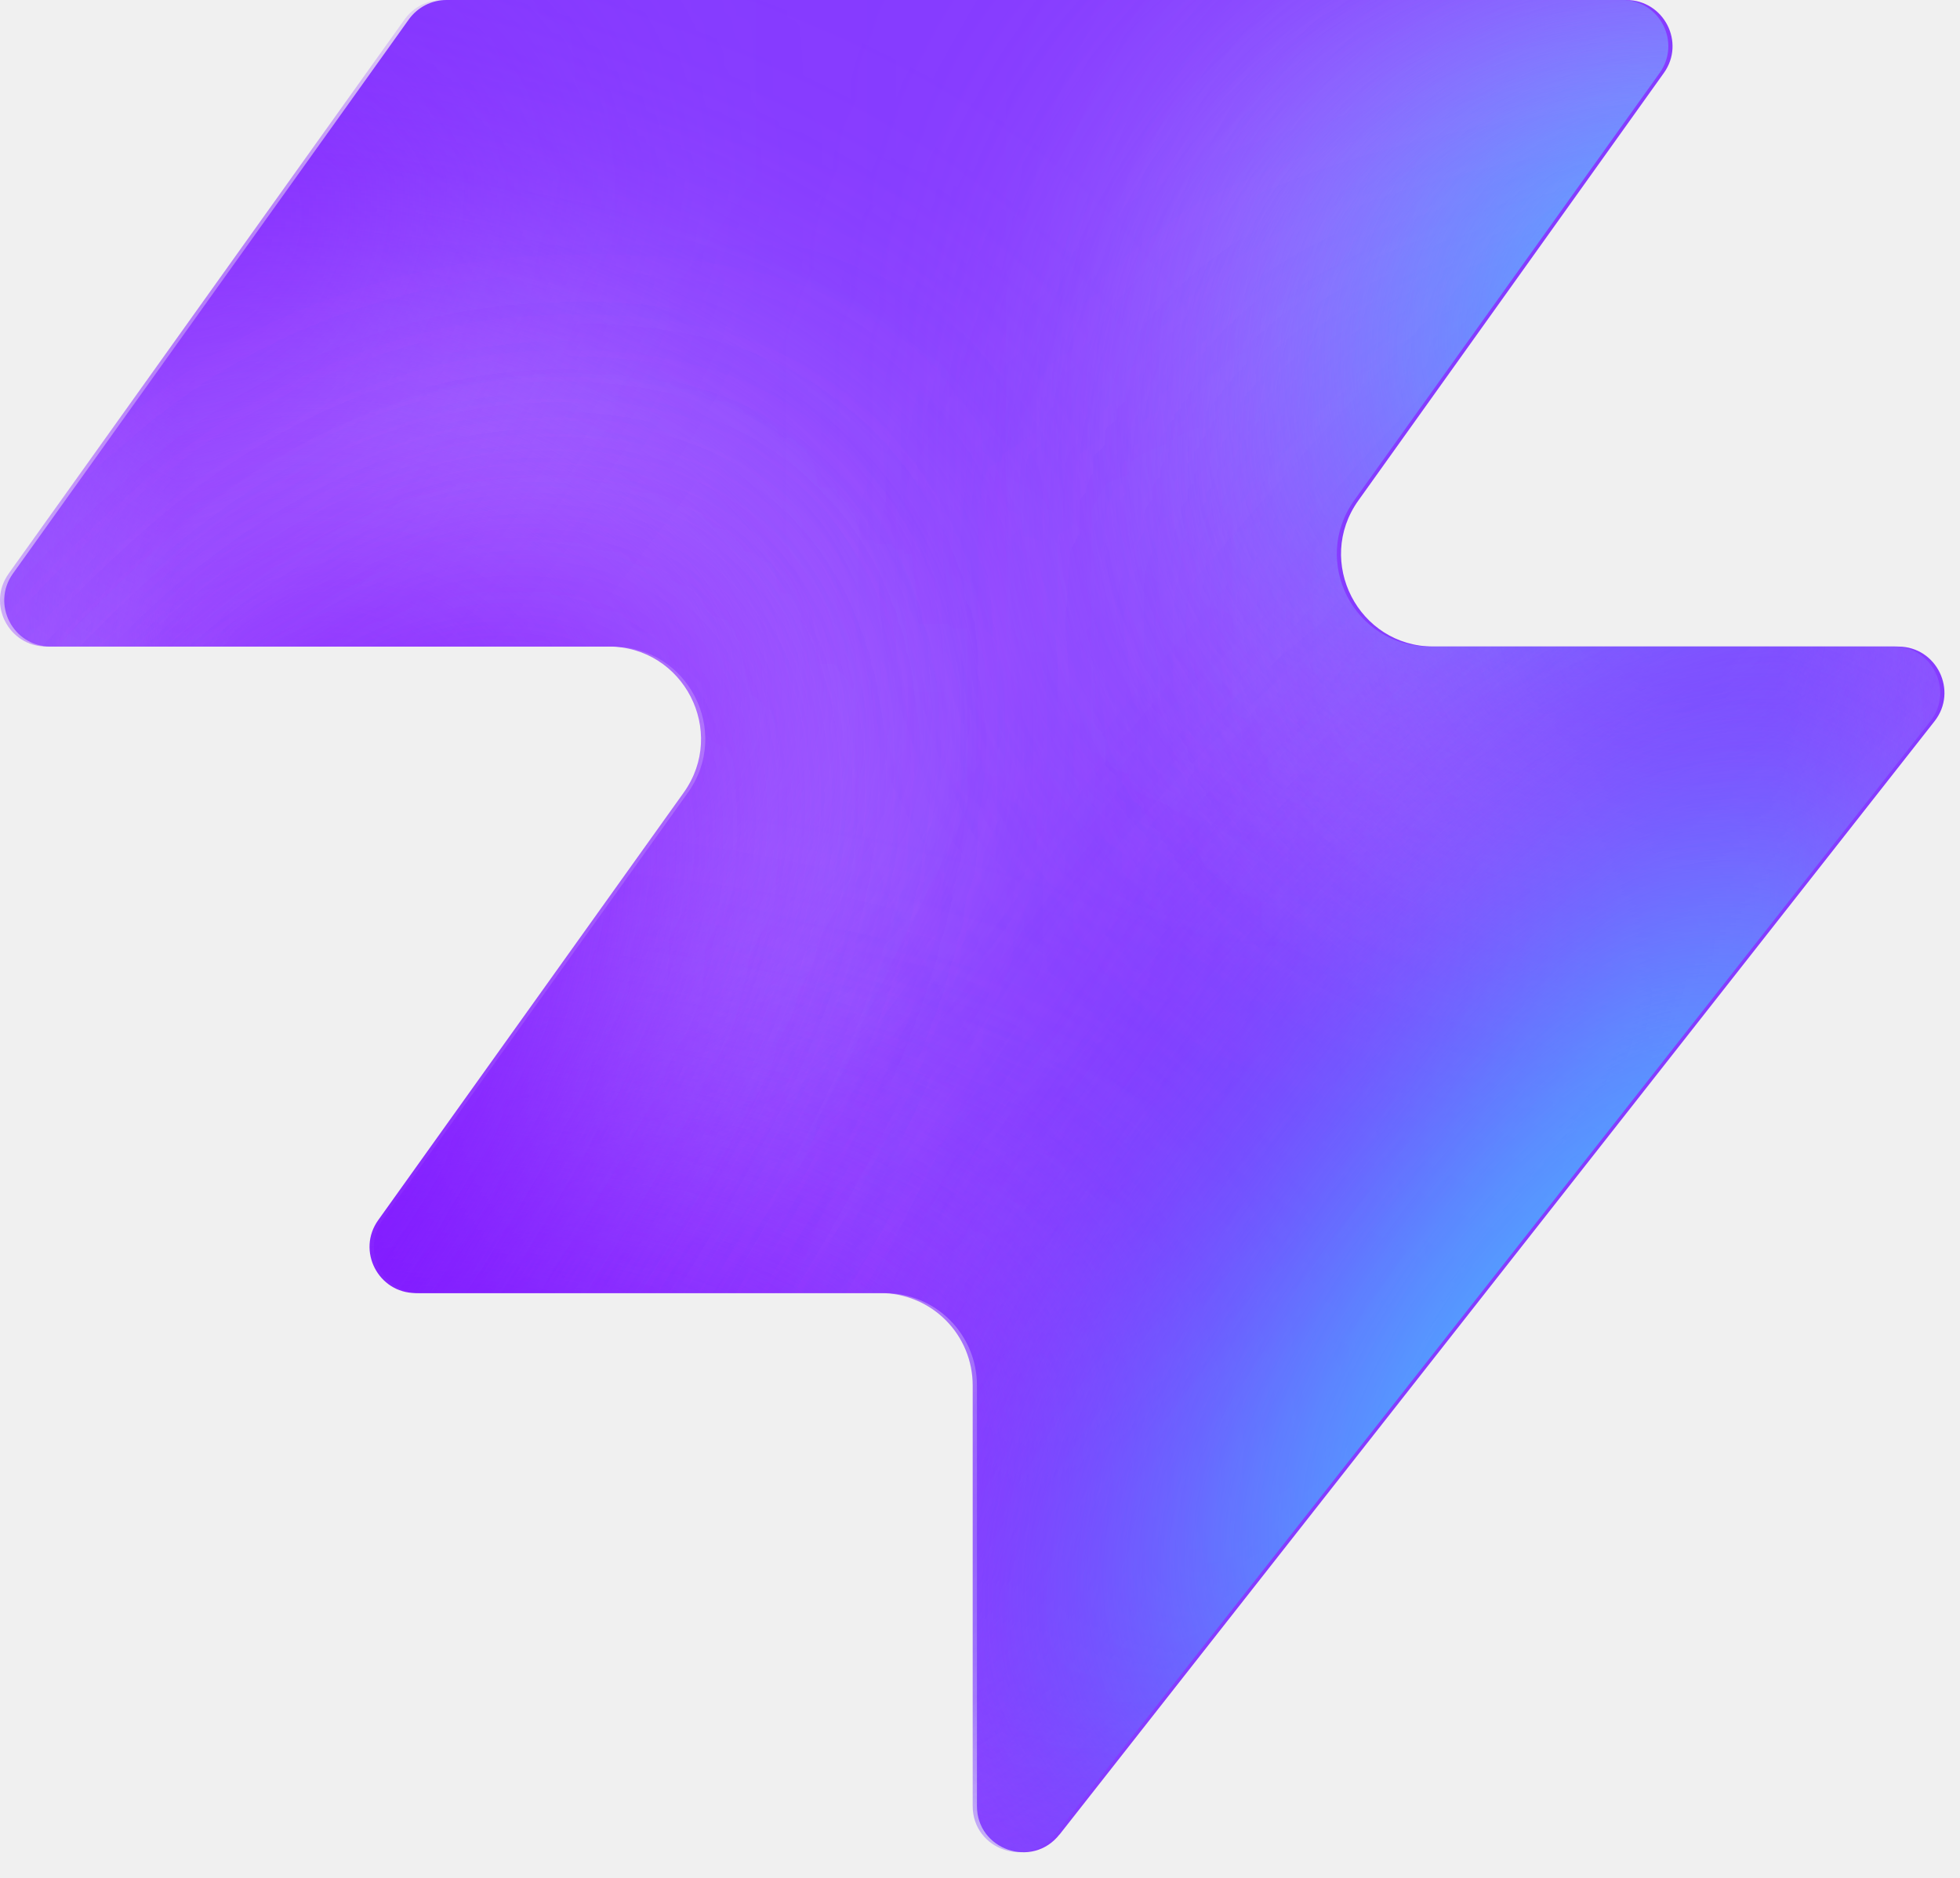
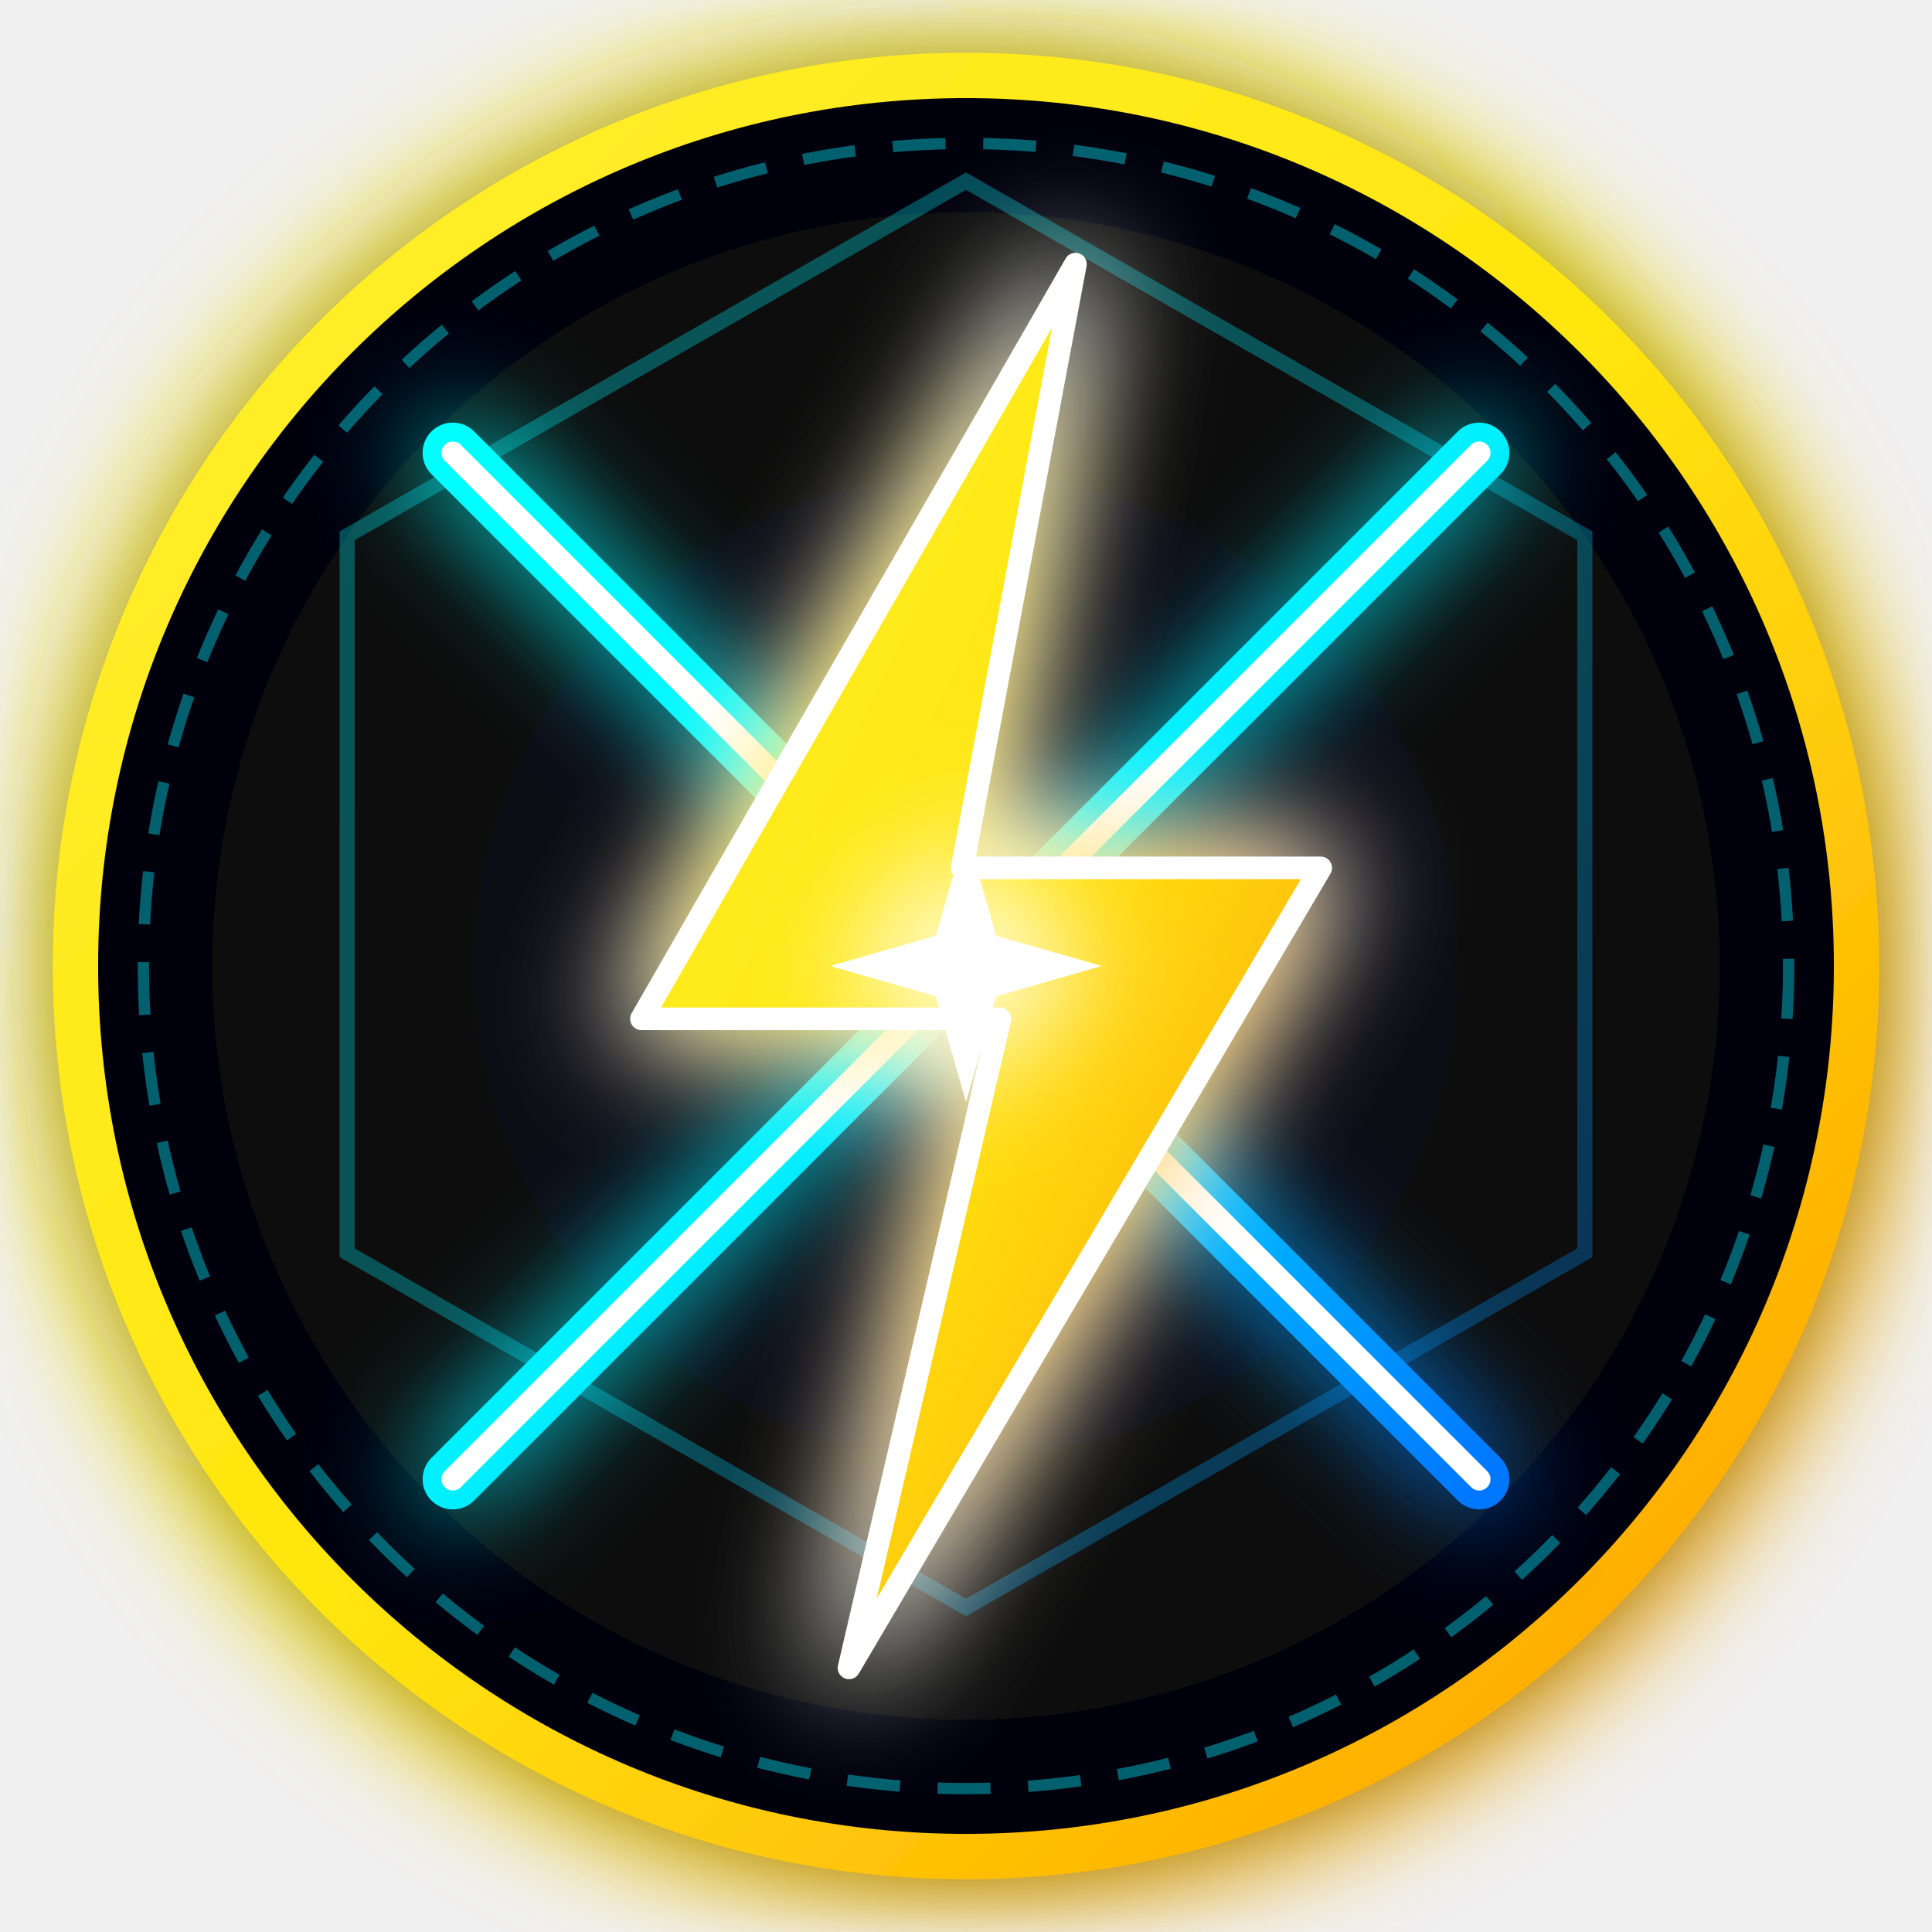
- <svg xmlns="http://www.w3.org/2000/svg" width="48" height="46" fill="none" viewBox="0 0 48 46">
-   <path fill="#863bff" d="M25.946 44.938c-.664.845-2.021.375-2.021-.698V33.937a2.26 2.26 0 0 0-2.262-2.262H10.287c-.92 0-1.456-1.04-.92-1.788l7.48-10.471c1.07-1.497 0-3.578-1.842-3.578H1.237c-.92 0-1.456-1.04-.92-1.788L10.013.474c.214-.297.556-.474.92-.474h28.894c.92 0 1.456 1.04.92 1.788l-7.48 10.471c-1.07 1.498 0 3.579 1.842 3.579h11.377c.943 0 1.473 1.088.89 1.83L25.947 44.94z" style="fill:#863bff;fill:color(display-p3 .525 .23 1);fill-opacity:1" />
-   <mask id="a" width="48" height="46" x="0" y="0" maskUnits="userSpaceOnUse" style="mask-type:alpha">
-     <path fill="#000" d="M25.842 44.938c-.664.844-2.021.375-2.021-.698V33.937a2.26 2.26 0 0 0-2.262-2.262H10.183c-.92 0-1.456-1.04-.92-1.788l7.48-10.471c1.07-1.498 0-3.579-1.842-3.579H1.133c-.92 0-1.456-1.04-.92-1.787L9.91.473c.214-.297.556-.474.92-.474h28.894c.92 0 1.456 1.04.92 1.788l-7.48 10.471c-1.07 1.498 0 3.578 1.842 3.578h11.377c.943 0 1.473 1.088.89 1.832L25.843 44.94z" style="fill:#000;fill-opacity:1" />
-   </mask>
-   <g mask="url(#a)">
-     <g filter="url(#b)">
-       <ellipse cx="5.508" cy="14.704" fill="#ede6ff" rx="5.508" ry="14.704" style="fill:#ede6ff;fill:color(display-p3 .927 .903 1);fill-opacity:1" transform="matrix(.00324 1 1 -.00324 -4.47 31.516)" />
-     </g>
-     <g filter="url(#c)">
-       <ellipse cx="10.399" cy="29.851" fill="#ede6ff" rx="10.399" ry="29.851" style="fill:#ede6ff;fill:color(display-p3 .927 .903 1);fill-opacity:1" transform="matrix(.00324 1 1 -.00324 -39.328 7.883)" />
-     </g>
-     <g filter="url(#d)">
-       <ellipse cx="5.508" cy="30.487" fill="#7e14ff" rx="5.508" ry="30.487" style="fill:#7e14ff;fill:color(display-p3 .492 .077 1);fill-opacity:1" transform="rotate(89.814 -25.913 -14.639)scale(1 -1)" />
-     </g>
-     <g filter="url(#e)">
-       <ellipse cx="5.508" cy="30.599" fill="#7e14ff" rx="5.508" ry="30.599" style="fill:#7e14ff;fill:color(display-p3 .492 .077 1);fill-opacity:1" transform="rotate(89.814 -32.644 -3.334)scale(1 -1)" />
-     </g>
-     <g filter="url(#f)">
-       <ellipse cx="5.508" cy="30.599" fill="#7e14ff" rx="5.508" ry="30.599" style="fill:#7e14ff;fill:color(display-p3 .492 .077 1);fill-opacity:1" transform="matrix(.00324 1 1 -.00324 -34.34 30.47)" />
-     </g>
-     <g filter="url(#g)">
-       <ellipse cx="14.072" cy="22.078" fill="#ede6ff" rx="14.072" ry="22.078" style="fill:#ede6ff;fill:color(display-p3 .927 .903 1);fill-opacity:1" transform="rotate(93.35 24.506 48.493)scale(-1 1)" />
-     </g>
-     <g filter="url(#h)">
-       <ellipse cx="3.47" cy="21.501" fill="#7e14ff" rx="3.47" ry="21.501" style="fill:#7e14ff;fill:color(display-p3 .492 .077 1);fill-opacity:1" transform="rotate(89.009 28.708 47.59)scale(-1 1)" />
-     </g>
-     <g filter="url(#i)">
-       <ellipse cx="3.47" cy="21.501" fill="#7e14ff" rx="3.47" ry="21.501" style="fill:#7e14ff;fill:color(display-p3 .492 .077 1);fill-opacity:1" transform="rotate(89.009 28.708 47.59)scale(-1 1)" />
-     </g>
-     <g filter="url(#j)">
-       <ellipse cx=".387" cy="8.972" fill="#7e14ff" rx="4.407" ry="29.108" style="fill:#7e14ff;fill:color(display-p3 .492 .077 1);fill-opacity:1" transform="rotate(39.51 .387 8.972)" />
-     </g>
-     <g filter="url(#k)">
-       <ellipse cx="47.523" cy="-6.092" fill="#7e14ff" rx="4.407" ry="29.108" style="fill:#7e14ff;fill:color(display-p3 .492 .077 1);fill-opacity:1" transform="rotate(37.892 47.523 -6.092)" />
-     </g>
-     <g filter="url(#l)">
-       <ellipse cx="41.412" cy="6.333" fill="#47bfff" rx="5.971" ry="9.665" style="fill:#47bfff;fill:color(display-p3 .28 .748 1);fill-opacity:1" transform="rotate(37.892 41.412 6.333)" />
-     </g>
-     <g filter="url(#m)">
-       <ellipse cx="-1.879" cy="38.332" fill="#7e14ff" rx="4.407" ry="29.108" style="fill:#7e14ff;fill:color(display-p3 .492 .077 1);fill-opacity:1" transform="rotate(37.892 -1.88 38.332)" />
-     </g>
-     <g filter="url(#n)">
-       <ellipse cx="-1.879" cy="38.332" fill="#7e14ff" rx="4.407" ry="29.108" style="fill:#7e14ff;fill:color(display-p3 .492 .077 1);fill-opacity:1" transform="rotate(37.892 -1.88 38.332)" />
-     </g>
-     <g filter="url(#o)">
-       <ellipse cx="35.651" cy="29.907" fill="#7e14ff" rx="4.407" ry="29.108" style="fill:#7e14ff;fill:color(display-p3 .492 .077 1);fill-opacity:1" transform="rotate(37.892 35.651 29.907)" />
-     </g>
-     <g filter="url(#p)">
-       <ellipse cx="38.418" cy="32.4" fill="#47bfff" rx="5.971" ry="15.297" style="fill:#47bfff;fill:color(display-p3 .28 .748 1);fill-opacity:1" transform="rotate(37.892 38.418 32.4)" />
-     </g>
-   </g>
+ <svg xmlns="http://www.w3.org/2000/svg" viewBox="0 0 512 512" width="100%" height="100%">
  <defs>
-     <filter id="b" width="60.045" height="41.654" x="-19.77" y="16.149" color-interpolation-filters="sRGB" filterUnits="userSpaceOnUse">
-       <feFlood flood-opacity="0" result="BackgroundImageFix" />
-       <feBlend in="SourceGraphic" in2="BackgroundImageFix" result="shape" />
-       <feGaussianBlur result="effect1_foregroundBlur_2002_17158" stdDeviation="7.659" />
+     <radialGradient id="cyberBg" cx="50%" cy="50%" r="50%">
+       <stop offset="0%" stop-color="#141420" />
+       <stop offset="60%" stop-color="#0a0a10" />
+       <stop offset="100%" stop-color="#040407" />
+     </radialGradient>
+     <linearGradient id="neonGold" x1="0%" y1="0%" x2="100%" y2="100%">
+       <stop offset="0%" stop-color="#fff033" />
+       <stop offset="50%" stop-color="#ffe60c" />
+       <stop offset="100%" stop-color="#ff9900" />
+     </linearGradient>
+     <linearGradient id="electricCyan" x1="0%" y1="0%" x2="100%" y2="100%">
+       <stop offset="0%" stop-color="#00ffff" />
+       <stop offset="50%" stop-color="#00f0ff" />
+       <stop offset="100%" stop-color="#0077ff" />
+     </linearGradient>
+     <filter id="intenseGlow" x="-50%" y="-50%" width="200%" height="200%">
+       <feGaussianBlur stdDeviation="16" result="blur1" />
+       <feGaussianBlur stdDeviation="6" result="blur2" />
+       <feMerge>
+         <feMergeNode in="blur1" />
+         <feMergeNode in="blur2" />
+         <feMergeNode in="SourceGraphic" />
+       </feMerge>
    </filter>
-     <filter id="c" width="90.34" height="51.437" x="-54.613" y="-7.533" color-interpolation-filters="sRGB" filterUnits="userSpaceOnUse">
-       <feFlood flood-opacity="0" result="BackgroundImageFix" />
-       <feBlend in="SourceGraphic" in2="BackgroundImageFix" result="shape" />
-       <feGaussianBlur result="effect1_foregroundBlur_2002_17158" stdDeviation="7.659" />
-     </filter>
-     <filter id="d" width="79.355" height="29.4" x="-49.64" y="2.03" color-interpolation-filters="sRGB" filterUnits="userSpaceOnUse">
-       <feFlood flood-opacity="0" result="BackgroundImageFix" />
-       <feBlend in="SourceGraphic" in2="BackgroundImageFix" result="shape" />
-       <feGaussianBlur result="effect1_foregroundBlur_2002_17158" stdDeviation="4.596" />
-     </filter>
-     <filter id="e" width="79.579" height="29.4" x="-45.045" y="20.029" color-interpolation-filters="sRGB" filterUnits="userSpaceOnUse">
-       <feFlood flood-opacity="0" result="BackgroundImageFix" />
-       <feBlend in="SourceGraphic" in2="BackgroundImageFix" result="shape" />
-       <feGaussianBlur result="effect1_foregroundBlur_2002_17158" stdDeviation="4.596" />
-     </filter>
-     <filter id="f" width="79.579" height="29.4" x="-43.513" y="21.178" color-interpolation-filters="sRGB" filterUnits="userSpaceOnUse">
-       <feFlood flood-opacity="0" result="BackgroundImageFix" />
-       <feBlend in="SourceGraphic" in2="BackgroundImageFix" result="shape" />
-       <feGaussianBlur result="effect1_foregroundBlur_2002_17158" stdDeviation="4.596" />
-     </filter>
-     <filter id="g" width="74.749" height="58.852" x="15.756" y="-17.901" color-interpolation-filters="sRGB" filterUnits="userSpaceOnUse">
-       <feFlood flood-opacity="0" result="BackgroundImageFix" />
-       <feBlend in="SourceGraphic" in2="BackgroundImageFix" result="shape" />
-       <feGaussianBlur result="effect1_foregroundBlur_2002_17158" stdDeviation="7.659" />
-     </filter>
-     <filter id="h" width="61.377" height="25.362" x="23.548" y="2.284" color-interpolation-filters="sRGB" filterUnits="userSpaceOnUse">
-       <feFlood flood-opacity="0" result="BackgroundImageFix" />
-       <feBlend in="SourceGraphic" in2="BackgroundImageFix" result="shape" />
-       <feGaussianBlur result="effect1_foregroundBlur_2002_17158" stdDeviation="4.596" />
-     </filter>
-     <filter id="i" width="61.377" height="25.362" x="23.548" y="2.284" color-interpolation-filters="sRGB" filterUnits="userSpaceOnUse">
-       <feFlood flood-opacity="0" result="BackgroundImageFix" />
-       <feBlend in="SourceGraphic" in2="BackgroundImageFix" result="shape" />
-       <feGaussianBlur result="effect1_foregroundBlur_2002_17158" stdDeviation="4.596" />
-     </filter>
-     <filter id="j" width="56.045" height="63.649" x="-27.636" y="-22.853" color-interpolation-filters="sRGB" filterUnits="userSpaceOnUse">
-       <feFlood flood-opacity="0" result="BackgroundImageFix" />
-       <feBlend in="SourceGraphic" in2="BackgroundImageFix" result="shape" />
-       <feGaussianBlur result="effect1_foregroundBlur_2002_17158" stdDeviation="4.596" />
-     </filter>
-     <filter id="k" width="54.814" height="64.646" x="20.116" y="-38.415" color-interpolation-filters="sRGB" filterUnits="userSpaceOnUse">
-       <feFlood flood-opacity="0" result="BackgroundImageFix" />
-       <feBlend in="SourceGraphic" in2="BackgroundImageFix" result="shape" />
-       <feGaussianBlur result="effect1_foregroundBlur_2002_17158" stdDeviation="4.596" />
-     </filter>
-     <filter id="l" width="33.541" height="35.313" x="24.641" y="-11.323" color-interpolation-filters="sRGB" filterUnits="userSpaceOnUse">
-       <feFlood flood-opacity="0" result="BackgroundImageFix" />
-       <feBlend in="SourceGraphic" in2="BackgroundImageFix" result="shape" />
-       <feGaussianBlur result="effect1_foregroundBlur_2002_17158" stdDeviation="4.596" />
-     </filter>
-     <filter id="m" width="54.814" height="64.646" x="-29.286" y="6.009" color-interpolation-filters="sRGB" filterUnits="userSpaceOnUse">
-       <feFlood flood-opacity="0" result="BackgroundImageFix" />
-       <feBlend in="SourceGraphic" in2="BackgroundImageFix" result="shape" />
-       <feGaussianBlur result="effect1_foregroundBlur_2002_17158" stdDeviation="4.596" />
-     </filter>
-     <filter id="n" width="54.814" height="64.646" x="-29.286" y="6.009" color-interpolation-filters="sRGB" filterUnits="userSpaceOnUse">
-       <feFlood flood-opacity="0" result="BackgroundImageFix" />
-       <feBlend in="SourceGraphic" in2="BackgroundImageFix" result="shape" />
-       <feGaussianBlur result="effect1_foregroundBlur_2002_17158" stdDeviation="4.596" />
-     </filter>
-     <filter id="o" width="54.814" height="64.646" x="8.244" y="-2.416" color-interpolation-filters="sRGB" filterUnits="userSpaceOnUse">
-       <feFlood flood-opacity="0" result="BackgroundImageFix" />
-       <feBlend in="SourceGraphic" in2="BackgroundImageFix" result="shape" />
-       <feGaussianBlur result="effect1_foregroundBlur_2002_17158" stdDeviation="4.596" />
-     </filter>
-     <filter id="p" width="39.409" height="43.623" x="18.713" y="10.588" color-interpolation-filters="sRGB" filterUnits="userSpaceOnUse">
-       <feFlood flood-opacity="0" result="BackgroundImageFix" />
-       <feBlend in="SourceGraphic" in2="BackgroundImageFix" result="shape" />
-       <feGaussianBlur result="effect1_foregroundBlur_2002_17158" stdDeviation="4.596" />
+     <filter id="cyanGlow" x="-50%" y="-50%" width="200%" height="200%">
+       <feGaussianBlur stdDeviation="14" result="blur" />
+       <feMerge>
+         <feMergeNode in="blur" />
+         <feMergeNode in="SourceGraphic" />
+       </feMerge>
    </filter>
  </defs>
+   <circle cx="256" cy="256" r="236" fill="url(#cyberBg)" stroke="url(#neonGold)" stroke-width="12" filter="url(#intenseGlow)" />
+   <circle cx="256" cy="256" r="218" fill="none" stroke="#00f0ff" stroke-width="3" stroke-dasharray="14 10" stroke-opacity="0.4" />
+   <polygon points="256,48 420,142 420,332 256,426 92,332 92,142" fill="none" stroke="url(#electricCyan)" stroke-width="4" stroke-opacity="0.3" />
+   <path d="M 120 120 L 392 392" stroke="url(#electricCyan)" stroke-width="16" stroke-linecap="round" filter="url(#cyanGlow)" />
+   <path d="M 120 120 L 392 392" stroke="#ffffff" stroke-width="6" stroke-linecap="round" />
+   <path d="M 392 120 L 120 392" stroke="url(#electricCyan)" stroke-width="16" stroke-linecap="round" filter="url(#cyanGlow)" />
+   <path d="M 392 120 L 120 392" stroke="#ffffff" stroke-width="6" stroke-linecap="round" />
+   <path d="M 285 70 L 170 270 L 265 270 L 225 442 L 350 230 L 255 230 Z" fill="url(#neonGold)" stroke="#ffffff" stroke-width="6" stroke-linejoin="round" filter="url(#intenseGlow)" />
+   <polygon points="256,220 264,248 292,256 264,264 256,292 248,264 220,256 248,248" fill="#ffffff" filter="url(#intenseGlow)" />
</svg>
